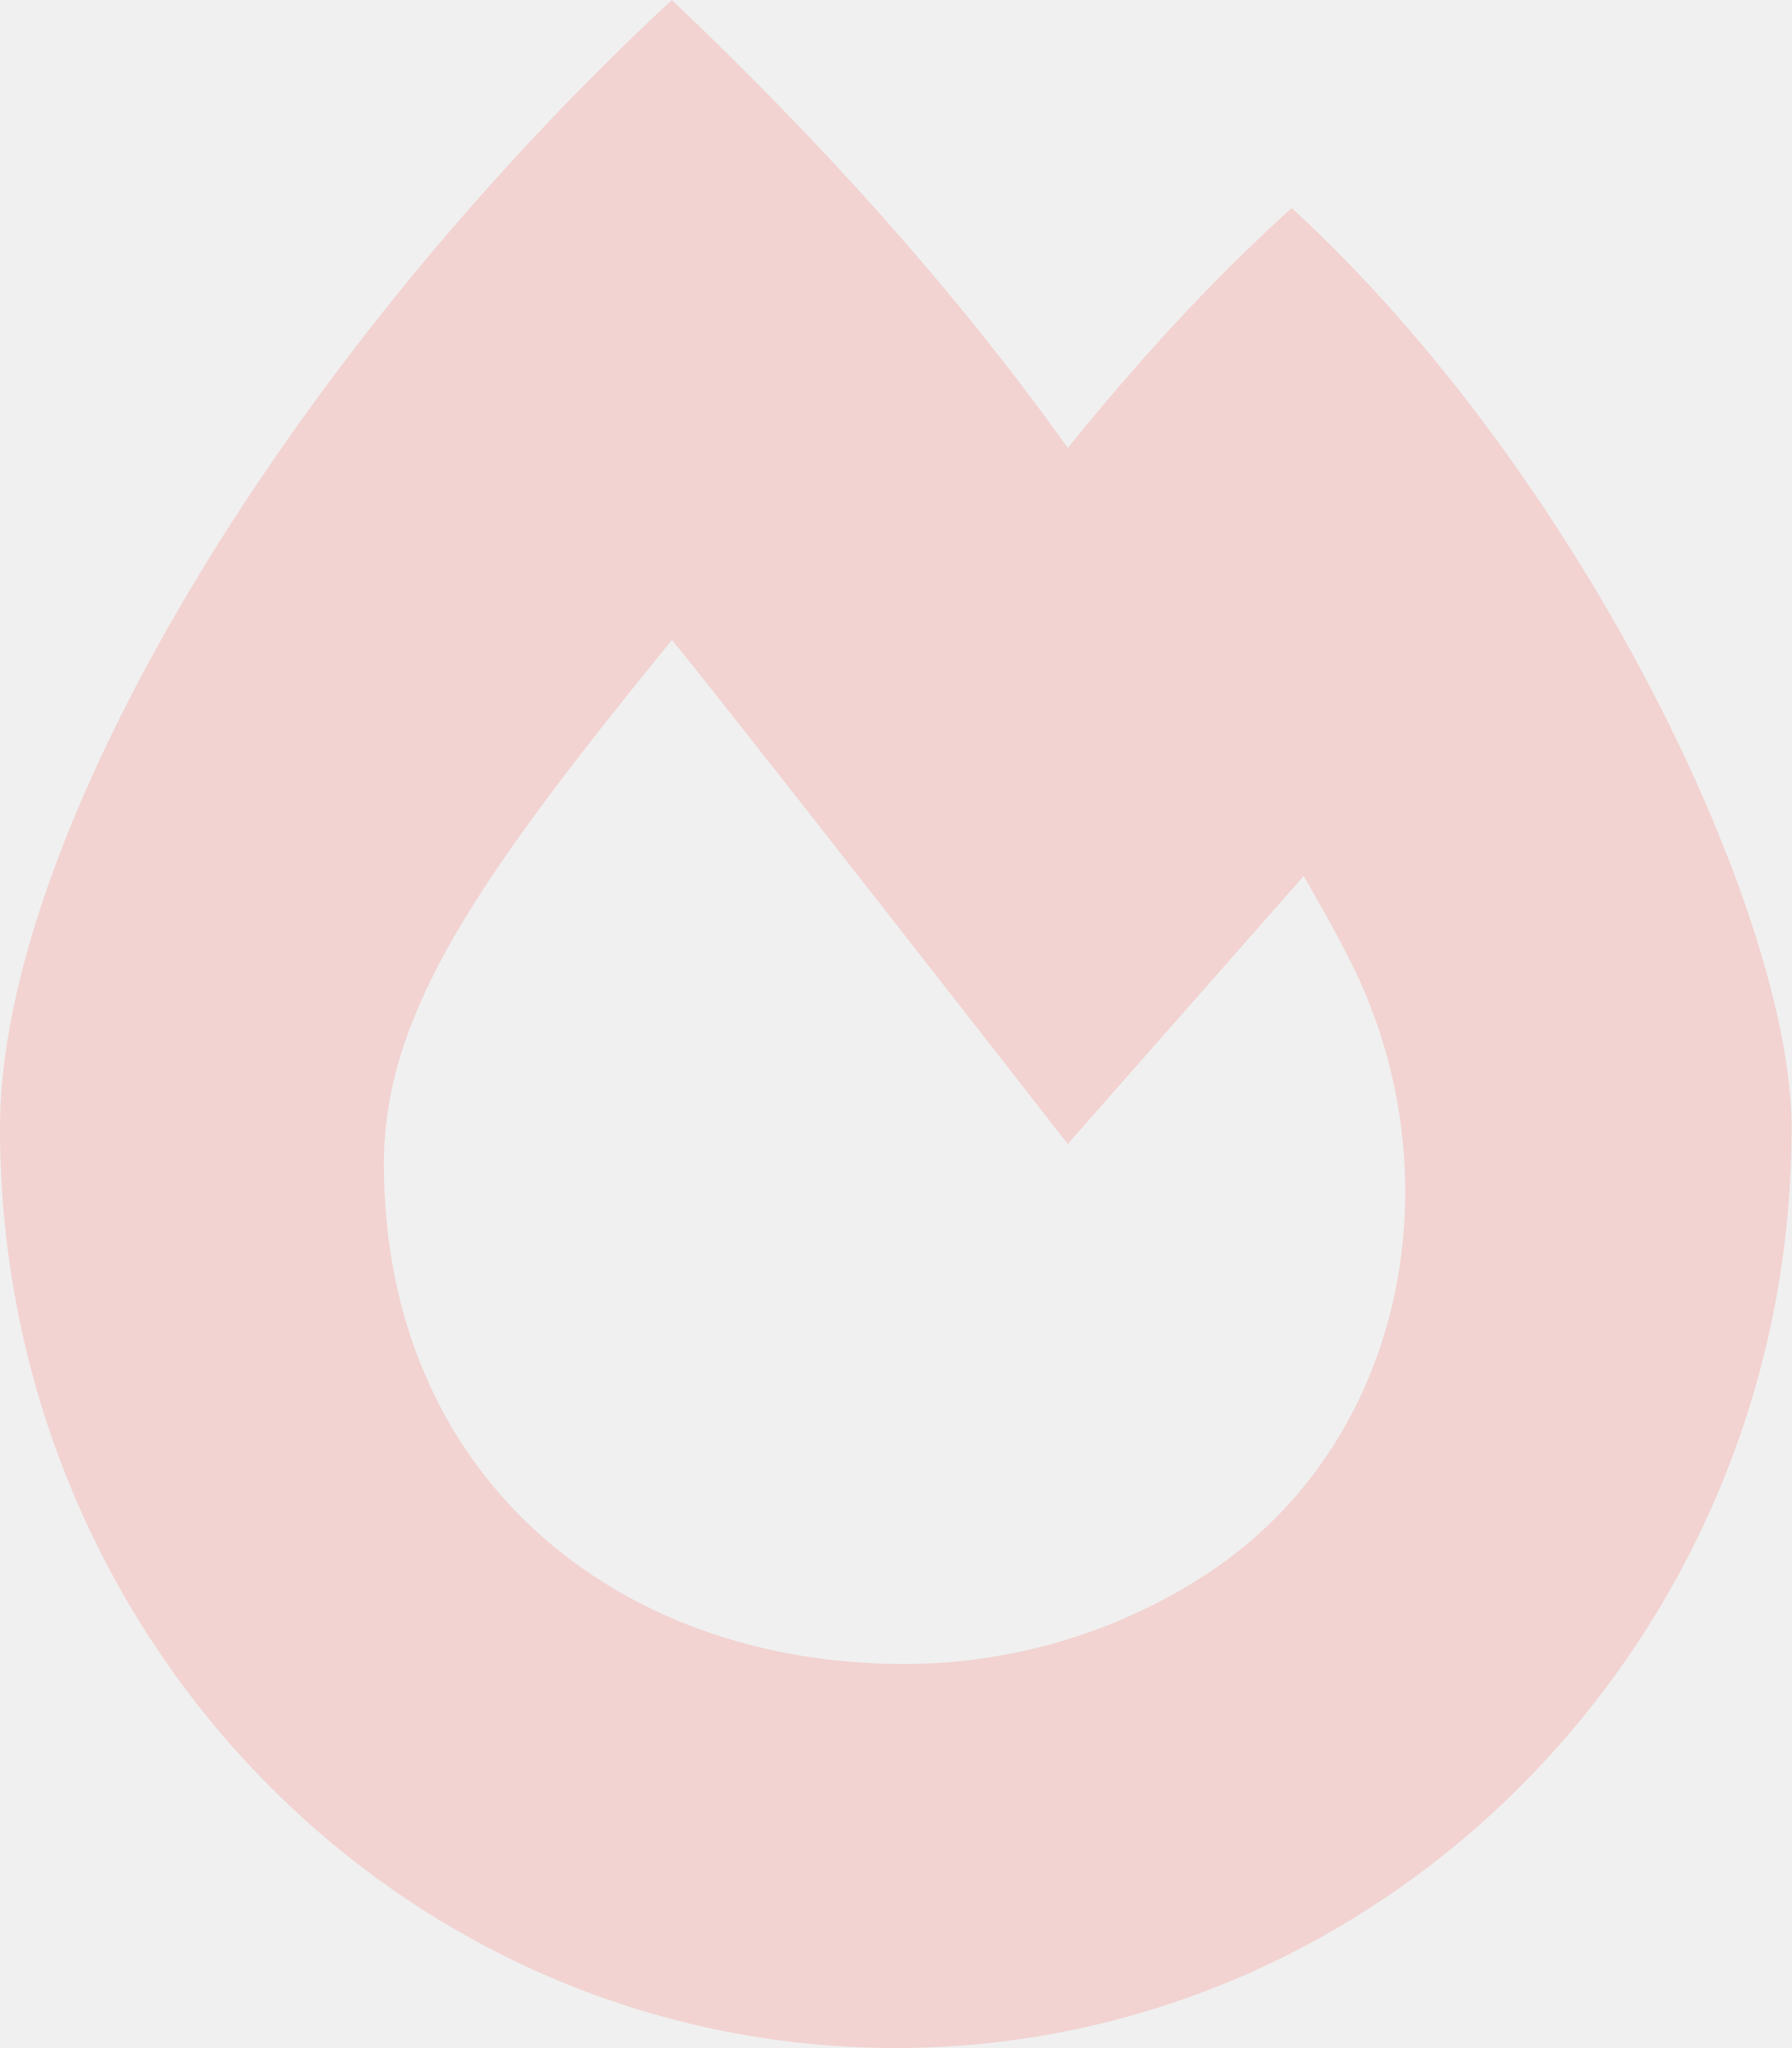
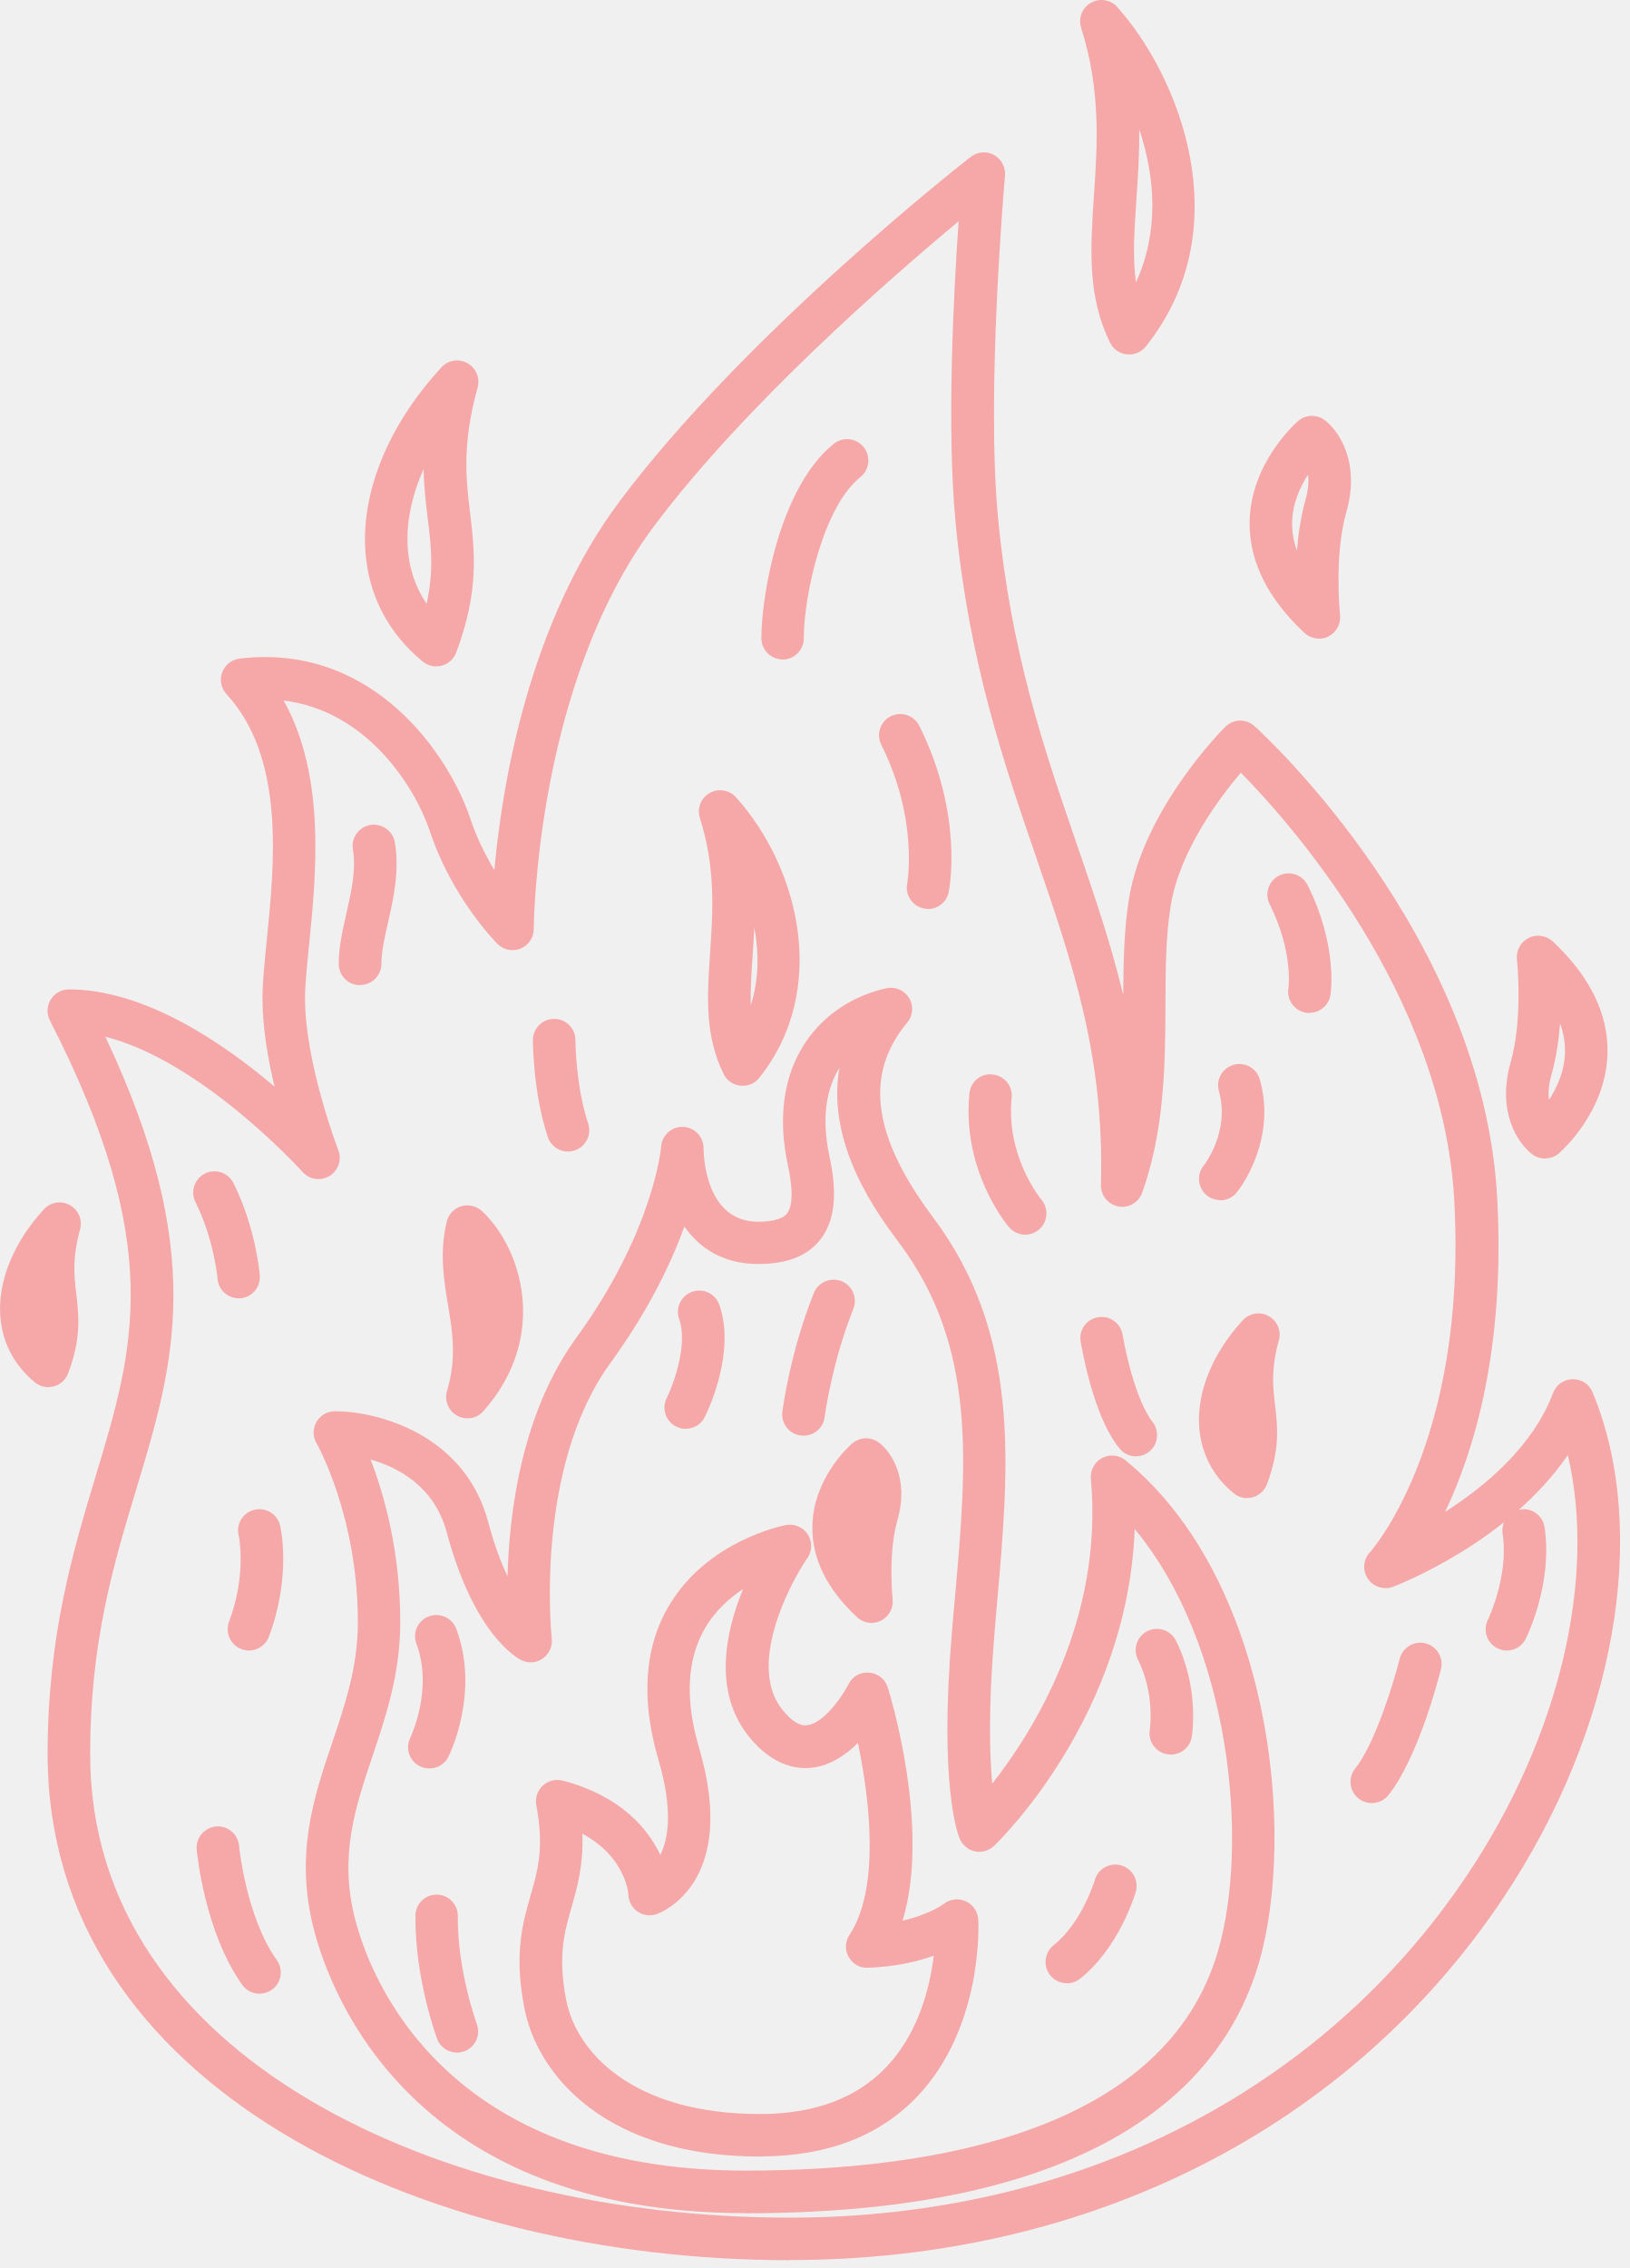
- <svg xmlns="http://www.w3.org/2000/svg" width="112" height="128" viewBox="0 0 112 128" fill="none">
-   <path opacity="0.15" d="M80.75 13C99 29.75 112 57.25 112 70.5C112 102.25 86.75 128 56 128C25 128 0 102.25 0 70.5C0 52.5 17.25 23 42 0C51.5 9 60 18.5 66.75 28C71 22.75 75.5 17.75 80.75 13ZM76 98C88.25 89.5 91 72.75 84.25 59.75C83.5 58.25 82.5 56.5 81.5 54.75L66.75 71.5C66.75 71.5 43.75 42 42 40C30 54.75 24 63.25 24 72.75C24 92.25 38.5 104 56.5 104C63.75 104 70.5 101.75 76 98Z" fill="#FF2D20" />
+ <svg xmlns="http://www.w3.org/2000/svg" width="115" height="160" viewBox="0 0 115 160" fill="none">
+   <g opacity="0.4" clip-path="url(#clip0_1147_458)">
+     <path d="M55.71 159.449C29.69 159.449 3.36 147.189 3.36 123.749C3.36 115.369 5.16 109.419 6.74 104.169C9.49 95.069 11.66 87.889 3.52 71.989C3.28 71.529 3.3 70.969 3.58 70.519C3.85 70.069 4.34 69.799 4.86 69.799C10.19 69.799 15.71 73.549 19.37 76.659C18.9 74.689 18.52 72.469 18.52 70.449C18.52 69.319 18.66 67.939 18.82 66.349C19.37 60.909 20.13 53.459 15.98 48.969C15.6 48.549 15.48 47.959 15.68 47.429C15.88 46.899 16.35 46.529 16.91 46.459C26.41 45.339 31.71 53.349 33.18 57.739C33.64 59.129 34.27 60.359 34.88 61.379C35.43 55.319 37.31 43.899 43.76 35.309C52.58 23.549 67.84 11.569 68.49 11.069C68.96 10.699 69.61 10.649 70.13 10.929C70.65 11.219 70.96 11.789 70.91 12.379C70.9 12.529 69.56 27.559 70.42 36.549C71.32 46.009 73.67 52.849 75.95 59.479C77.17 63.039 78.37 66.509 79.25 70.189C79.27 67.789 79.31 65.509 79.67 63.339C80.72 57.069 86.21 51.509 86.45 51.279C87.02 50.709 87.93 50.689 88.52 51.229C89.18 51.829 104.64 66.039 105.64 84.529C106.21 95.159 104.01 102.369 101.96 106.659C104.82 104.839 108.17 102.019 109.58 98.269C109.8 97.689 110.34 97.309 110.96 97.299C111.62 97.299 112.14 97.659 112.37 98.229C116.45 108.059 113.97 122.059 106.07 133.889C95.22 150.129 76.88 159.439 55.73 159.439L55.71 159.449ZM7.44 73.149C14.64 88.429 12.3 96.159 9.62 105.039C8.02 110.339 6.36 115.809 6.36 123.749C6.36 145.219 31.19 156.449 55.71 156.449C75.84 156.449 93.28 147.619 103.55 132.229C110.06 122.489 112.66 111.289 110.62 102.649C106.44 108.779 98.67 111.799 98.29 111.939C97.64 112.189 96.9 111.949 96.51 111.369C96.12 110.789 96.18 110.019 96.66 109.509C96.72 109.439 103.54 101.829 102.61 84.699C101.82 70.149 91.03 58.049 87.55 54.509C86.03 56.299 83.25 60.009 82.61 63.839C82.25 65.979 82.24 68.379 82.23 70.919C82.21 75.029 82.18 79.689 80.59 84.139C80.34 84.839 79.62 85.249 78.9 85.109C78.18 84.969 77.66 84.329 77.68 83.589C77.93 74.519 75.69 67.999 73.1 60.449C70.88 53.979 68.35 46.639 67.42 36.829C66.79 30.189 67.28 20.689 67.64 15.609C62.81 19.629 52.57 28.549 46.16 37.099C37.77 48.289 37.66 65.369 37.66 65.539C37.66 66.149 37.29 66.689 36.73 66.919C36.17 67.149 35.53 67.019 35.1 66.589C34.97 66.459 31.9 63.349 30.34 58.669C29.3 55.539 25.91 50.139 20.01 49.419C23.01 54.769 22.3 61.759 21.81 66.629C21.66 68.139 21.52 69.449 21.52 70.429C21.52 74.989 23.84 81.079 23.87 81.139C24.13 81.809 23.87 82.579 23.25 82.959C22.63 83.339 21.83 83.219 21.35 82.679C21.27 82.589 14.28 74.869 7.44 73.139V73.149Z" fill="#FF3939" />
+     <path d="M30.78 47.012C30.44 47.012 30.1 46.892 29.83 46.672C27.4 44.682 25.99 41.982 25.78 38.872C25.49 34.652 27.44 29.932 31.15 25.912C31.62 25.402 32.38 25.282 32.98 25.622C33.59 25.962 33.88 26.662 33.7 27.332C32.59 31.332 32.88 33.812 33.17 36.212C33.49 38.902 33.82 41.682 32.19 46.032C32.02 46.482 31.64 46.832 31.18 46.952C31.05 46.992 30.92 47.002 30.79 47.002L30.78 47.012ZM29.9 33.062C29.04 34.972 28.65 36.892 28.77 38.662C28.87 40.132 29.32 41.452 30.1 42.592C30.62 40.252 30.42 38.512 30.18 36.572C30.05 35.492 29.91 34.352 29.89 33.062H29.9Z" fill="#FF3939" />
+     <path d="M88.001 105.688C87.661 105.688 87.321 105.568 87.051 105.348C85.581 104.148 84.741 102.528 84.611 100.648C84.441 98.188 85.561 95.448 87.691 93.138C88.161 92.628 88.921 92.508 89.521 92.848C90.121 93.188 90.421 93.888 90.231 94.558C89.671 96.588 89.811 97.798 89.961 99.088C90.141 100.618 90.331 102.208 89.391 104.708C89.221 105.158 88.841 105.508 88.381 105.628C88.251 105.668 88.121 105.678 87.991 105.678L88.001 105.688Z" fill="#FF3939" />
+     <path d="M3.41 97.86C3.07 97.86 2.73 97.74 2.46 97.52C1 96.32 0.15 94.7 0.02 92.82C-0.15 90.36 0.97 87.62 3.1 85.31C3.57 84.8 4.33 84.68 4.93 85.02C5.54 85.36 5.83 86.06 5.65 86.73C5.09 88.76 5.23 89.97 5.38 91.26C5.56 92.79 5.75 94.38 4.81 96.88C4.64 97.33 4.26 97.68 3.8 97.8C3.67 97.84 3.54 97.85 3.41 97.85V97.86Z" fill="#FF3939" />
+     <path d="M79.67 24.999C79.62 24.999 79.56 24.999 79.51 24.999C79 24.949 78.55 24.639 78.33 24.179C76.71 20.929 76.94 17.499 77.18 13.869C77.43 10.199 77.69 6.409 76.28 1.949C76.07 1.279 76.35 0.549 76.97 0.199C77.58 -0.151 78.36 -0.031 78.83 0.499C83.16 5.319 87.54 16.069 80.84 24.449C80.55 24.809 80.12 25.009 79.67 25.009V24.999ZM80.38 9.109C80.4 10.859 80.29 12.509 80.18 14.069C80.04 16.199 79.9 18.139 80.15 19.919C81.8 16.339 81.51 12.469 80.38 9.119V9.109Z" fill="#FF3939" />
+     <path d="M52.4 76.589C52.35 76.589 52.29 76.589 52.24 76.589C51.73 76.539 51.28 76.229 51.06 75.769C49.71 73.059 49.9 70.249 50.1 67.259C50.3 64.309 50.51 61.259 49.38 57.699C49.17 57.029 49.45 56.299 50.07 55.949C50.68 55.599 51.46 55.719 51.93 56.249C56.41 61.229 58.51 69.859 53.57 76.039C53.28 76.399 52.85 76.599 52.4 76.599V76.589ZM53.22 65.429C53.19 66.119 53.14 66.799 53.1 67.449C53.01 68.719 52.94 69.869 52.97 70.929C53.55 69.099 53.56 67.209 53.22 65.429Z" fill="#FF3939" />
+     <path d="M109.011 81.73C108.691 81.73 108.381 81.63 108.111 81.43C107.081 80.65 105.591 78.41 106.591 74.93C107.471 71.84 107.041 67.72 107.031 67.68C106.961 67.06 107.291 66.46 107.851 66.17C108.411 65.89 109.091 65.99 109.551 66.41C112.171 68.86 113.471 71.51 113.421 74.28C113.331 78.45 110.131 81.24 110.001 81.36C109.721 81.6 109.371 81.72 109.021 81.72L109.011 81.73ZM110.071 72.22C109.981 73.38 109.801 74.61 109.481 75.76C109.261 76.52 109.231 77.13 109.291 77.6C109.851 76.74 110.401 75.56 110.421 74.21C110.431 73.55 110.321 72.88 110.081 72.22H110.071Z" fill="#FF3939" />
+     <path d="M93.059 45.05C92.689 45.05 92.319 44.91 92.039 44.651C89.419 42.2 88.119 39.55 88.169 36.781C88.259 32.611 91.459 29.82 91.589 29.701C92.129 29.241 92.909 29.221 93.469 29.64C94.499 30.421 95.989 32.66 94.989 36.141C94.109 39.23 94.549 43.35 94.549 43.391C94.619 44.011 94.289 44.611 93.729 44.901C93.519 45.011 93.289 45.06 93.059 45.06V45.05ZM92.299 33.471C91.739 34.331 91.189 35.511 91.169 36.861C91.159 37.52 91.269 38.191 91.509 38.85C91.599 37.691 91.779 36.461 92.099 35.31C92.319 34.55 92.349 33.95 92.289 33.471H92.299Z" fill="#FF3939" />
+     <path d="M61.49 114.489C61.12 114.489 60.75 114.349 60.47 114.089C58.33 112.089 57.27 109.929 57.32 107.639C57.39 104.209 60.02 101.919 60.13 101.829C60.67 101.369 61.45 101.349 62.01 101.769C62.89 102.429 64.16 104.319 63.32 107.239C62.64 109.609 62.98 112.799 62.98 112.829C63.05 113.449 62.72 114.049 62.16 114.329C61.95 114.439 61.72 114.489 61.49 114.489Z" fill="#FF3939" />
+     <path d="M52.6 156.129C29.23 156.129 23.4 140.889 22.17 136.209C20.77 130.879 22.12 126.839 23.44 122.939C24.37 120.179 25.25 117.569 25.25 114.429C25.25 106.949 22.36 101.859 22.33 101.809C22.06 101.349 22.06 100.769 22.33 100.309C22.6 99.849 23.09 99.559 23.63 99.559C26.65 99.559 32.8 101.189 34.44 107.359C34.87 108.959 35.34 110.219 35.81 111.199C35.93 106.629 36.82 99.669 40.66 94.379C46.13 86.849 46.65 80.939 46.65 80.879C46.71 80.079 47.4 79.459 48.2 79.499C49 79.529 49.64 80.189 49.64 80.999C49.64 81.529 49.78 86.189 53.49 86.189C54.21 86.189 55.14 86.089 55.52 85.619C55.81 85.259 56.06 84.379 55.59 82.199C54.04 74.989 57.96 70.739 62.53 69.719C63.16 69.579 63.8 69.859 64.14 70.399C64.48 70.939 64.42 71.649 64.01 72.139C60.97 75.789 61.55 80.159 65.84 85.889C72.02 94.149 71.21 103.279 70.36 112.959C70.29 113.779 70.21 114.609 70.15 115.449C69.73 120.499 69.82 123.799 70.01 125.829C72.9 122.159 77.87 114.259 76.97 104.319C76.92 103.719 77.23 103.139 77.76 102.859C78.3 102.579 78.95 102.639 79.41 103.019C89.68 111.419 91.49 129.319 88.82 138.489C86.47 146.539 78.28 156.139 52.6 156.139V156.129ZM26.14 102.949C27.09 105.399 28.24 109.409 28.24 114.429C28.24 118.059 27.24 121.029 26.28 123.899C25.05 127.549 23.9 130.989 25.07 135.449C26.16 139.599 31.37 153.129 52.6 153.129C65.75 153.129 82.2 150.439 85.94 137.639C88.18 129.959 86.8 115.949 80.06 107.869C79.57 121.029 70.56 129.819 70.14 130.219C69.78 130.559 69.28 130.709 68.8 130.609C68.32 130.509 67.92 130.179 67.72 129.729C67.57 129.379 66.26 125.949 67.16 115.189C67.23 114.349 67.3 113.509 67.38 112.689C68.22 103.209 68.94 95.019 63.44 87.679C61.99 85.739 58.26 80.759 59.23 75.329C58.32 76.779 57.94 78.819 58.52 81.559C58.89 83.289 59.22 85.789 57.85 87.489C56.94 88.619 55.51 89.169 53.49 89.169C50.99 89.169 49.34 88.029 48.29 86.529C47.35 89.119 45.76 92.449 43.08 96.139C37.65 103.609 38.92 115.479 38.93 115.599C38.99 116.149 38.75 116.679 38.3 116.999C37.85 117.319 37.26 117.359 36.77 117.109C36.43 116.939 33.44 115.259 31.53 108.129C30.66 104.869 28.11 103.519 26.13 102.959L26.14 102.949Z" fill="#FF3939" />
+     <path d="M32.98 100.058C32.73 100.058 32.48 99.998 32.25 99.868C31.64 99.528 31.34 98.798 31.54 98.128C32.23 95.828 31.93 93.988 31.61 92.058C31.31 90.248 31 88.378 31.52 86.188C31.64 85.668 32.03 85.258 32.54 85.098C33.05 84.948 33.6 85.068 33.99 85.428C36.8 88.008 38.78 94.288 34.1 99.558C33.81 99.888 33.4 100.058 32.98 100.058Z" fill="#FF3939" />
+     <path d="M53.62 152.138C42.86 152.138 37.94 146.498 37 141.668C36.25 137.838 36.88 135.648 37.44 133.708C37.96 131.898 38.4 130.338 37.84 127.348C37.75 126.838 37.92 126.318 38.3 125.968C38.68 125.618 39.21 125.488 39.71 125.618C43.82 126.708 45.71 129.008 46.59 130.858C47.16 129.718 47.5 127.688 46.46 124.158C45.19 119.828 45.46 116.118 47.28 113.148C50.01 108.668 55.23 107.628 55.45 107.588C56.04 107.478 56.65 107.728 56.99 108.238C57.32 108.748 57.32 109.408 56.97 109.908C55.63 111.858 52.71 117.578 55.22 120.638C55.85 121.408 56.42 121.788 56.95 121.708C58.12 121.578 59.44 119.668 59.87 118.818C60.14 118.268 60.69 117.948 61.33 117.998C61.94 118.048 62.46 118.458 62.64 119.048C62.78 119.498 65.69 128.938 63.68 135.498C65.6 135.058 66.59 134.318 66.6 134.308C67.04 133.968 67.64 133.898 68.14 134.128C68.64 134.358 68.99 134.848 69.02 135.398C69.04 135.708 69.38 142.968 64.75 147.868C62.07 150.698 58.33 152.128 53.64 152.128L53.62 152.138ZM41.09 129.368C41.17 131.578 40.73 133.128 40.33 134.538C39.8 136.388 39.35 137.978 39.95 141.098C40.67 144.808 44.69 149.138 53.62 149.138C57.46 149.138 60.46 148.018 62.55 145.808C64.84 143.388 65.62 140.148 65.88 137.968C64.72 138.388 63.17 138.748 61.24 138.818C60.68 138.858 60.15 138.538 59.88 138.058C59.6 137.568 59.63 136.968 59.94 136.498C62.08 133.248 61.4 127.078 60.53 122.958C59.67 123.808 58.57 124.568 57.27 124.708C56.18 124.828 54.52 124.558 52.88 122.558C50.28 119.378 51.18 115.138 52.43 112.098C51.48 112.728 50.52 113.588 49.81 114.748C48.47 116.968 48.3 119.848 49.33 123.328C52.15 132.908 46.56 134.958 46.32 135.038C45.87 135.188 45.38 135.128 44.99 134.858C44.6 134.588 44.36 134.158 44.34 133.678C44.34 133.558 44.13 130.998 41.1 129.368H41.09Z" fill="#FF3939" />
+     <path d="M18.31 140.649C17.84 140.649 17.38 140.429 17.09 140.019C14.44 136.309 13.9 130.719 13.88 130.479C13.81 129.659 14.41 128.929 15.24 128.849C16.05 128.779 16.79 129.379 16.87 130.209C16.87 130.259 17.36 135.239 19.53 138.279C20.01 138.949 19.86 139.889 19.18 140.369C18.92 140.559 18.61 140.649 18.31 140.649Z" fill="#FF3939" />
+     <path d="M17.57 116.44C17.39 116.44 17.22 116.41 17.04 116.34C16.26 116.05 15.87 115.18 16.16 114.41C17.43 111.02 16.85 108.35 16.84 108.32C16.65 107.51 17.14 106.7 17.95 106.51C18.76 106.32 19.57 106.81 19.76 107.62C19.8 107.76 20.58 111.17 18.97 115.47C18.74 116.07 18.17 116.44 17.57 116.44Z" fill="#FF3939" />
+     <path d="M16.84 91.591C16.07 91.591 15.41 91.001 15.35 90.211C15.35 90.181 15.1 87.421 13.79 84.801C13.42 84.061 13.72 83.161 14.46 82.791C15.2 82.421 16.1 82.721 16.47 83.461C18.05 86.621 18.32 89.831 18.33 89.971C18.4 90.801 17.78 91.521 16.96 91.591C16.92 91.591 16.88 91.591 16.84 91.591Z" fill="#FF3939" />
+     <path d="M25.4 69.499C24.57 69.499 23.9 68.829 23.9 67.999C23.9 66.829 24.17 65.619 24.44 64.449C24.78 62.939 25.14 61.369 24.9 59.929C24.76 59.109 25.32 58.339 26.13 58.199C26.95 58.069 27.72 58.619 27.86 59.429C28.2 61.449 27.76 63.399 27.37 65.109C27.13 66.159 26.91 67.159 26.91 67.989C26.91 68.819 26.24 69.489 25.41 69.489L25.4 69.499Z" fill="#FF3939" />
+     <path d="M40.07 81.239C39.44 81.239 38.86 80.839 38.65 80.209C37.61 77.079 37.6 73.529 37.6 73.379C37.6 72.549 38.27 71.879 39.1 71.879C39.93 71.879 40.6 72.549 40.6 73.379C40.6 73.409 40.61 76.609 41.5 79.259C41.76 80.049 41.34 80.889 40.55 81.159C40.39 81.209 40.23 81.239 40.08 81.239H40.07Z" fill="#FF3939" />
+     <path d="M55.221 46.519C54.391 46.519 53.721 45.849 53.721 45.019C53.721 41.999 55.011 34.359 58.831 31.309C59.481 30.789 60.421 30.899 60.941 31.549C61.461 32.199 61.351 33.139 60.701 33.659C58.051 35.779 56.711 42.089 56.711 45.029C56.711 45.859 56.041 46.529 55.211 46.529L55.221 46.519Z" fill="#FF3939" />
+     <path d="M65.49 64.12C65.39 64.12 65.29 64.12 65.19 64.09C64.38 63.93 63.85 63.14 64.01 62.33C64.01 62.29 64.83 57.83 62.18 52.54C61.81 51.8 62.11 50.9 62.85 50.53C63.59 50.16 64.49 50.46 64.86 51.2C67.99 57.46 66.99 62.7 66.94 62.92C66.8 63.63 66.17 64.13 65.47 64.13L65.49 64.12Z" fill="#FF3939" />
+     <path d="M72.339 87.102C71.919 87.102 71.499 86.922 71.199 86.582C71.059 86.422 67.859 82.612 68.399 77.142C68.479 76.322 69.209 75.692 70.039 75.802C70.859 75.882 71.469 76.622 71.379 77.442C70.959 81.592 73.449 84.602 73.479 84.632C74.009 85.262 73.929 86.212 73.309 86.742C73.029 86.982 72.679 87.102 72.339 87.102Z" fill="#FF3939" />
+     <path d="M92.39 71.462C92.31 71.462 92.22 71.462 92.14 71.442C91.32 71.302 90.77 70.532 90.91 69.712C90.91 69.702 91.27 67.152 89.58 63.782C89.21 63.042 89.51 62.142 90.25 61.772C90.99 61.402 91.89 61.702 92.26 62.442C94.41 66.742 93.89 70.062 93.87 70.202C93.75 70.932 93.11 71.452 92.39 71.452V71.462Z" fill="#FF3939" />
+     <path d="M86.091 84.661C85.761 84.661 85.421 84.551 85.151 84.331C84.511 83.811 84.411 82.861 84.931 82.221C85.001 82.131 86.801 79.811 86.001 76.971C85.781 76.171 86.241 75.341 87.041 75.121C87.841 74.891 88.671 75.361 88.891 76.161C90.121 80.531 87.381 83.971 87.261 84.121C86.961 84.491 86.531 84.681 86.091 84.681V84.661Z" fill="#FF3939" />
+     <path d="M80.14 102.741C79.77 102.741 79.39 102.601 79.11 102.311C78.81 102.011 77.26 100.231 76.25 94.671C76.1 93.851 76.64 93.071 77.46 92.931C78.27 92.781 79.06 93.321 79.2 94.141C80.05 98.801 81.25 100.221 81.26 100.231C81.79 100.841 81.76 101.781 81.17 102.331C80.88 102.601 80.5 102.741 80.13 102.741H80.14Z" fill="#FF3939" />
+     <path d="M96.79 127.201C96.46 127.201 96.13 127.091 95.85 126.871C95.2 126.351 95.1 125.411 95.62 124.761C97.05 122.971 98.37 118.561 98.76 117.021C98.96 116.221 99.78 115.731 100.58 115.931C101.38 116.131 101.87 116.951 101.67 117.751C101.51 118.381 100.06 124.011 97.96 126.641C97.66 127.011 97.23 127.201 96.79 127.201Z" fill="#FF3939" />
+     <path d="M106.321 116.44C106.091 116.44 105.871 116.39 105.651 116.28C104.911 115.91 104.611 115.01 104.981 114.27C104.991 114.24 106.471 111.21 106.021 108.19C105.901 107.37 106.461 106.61 107.281 106.49C108.091 106.35 108.861 106.93 108.981 107.75C109.571 111.72 107.731 115.45 107.651 115.61C107.391 116.14 106.861 116.44 106.311 116.44H106.321Z" fill="#FF3939" />
+     <path d="M75.271 139.908C74.831 139.908 74.391 139.718 74.101 139.348C73.581 138.698 73.691 137.758 74.331 137.238C76.361 135.618 77.241 132.648 77.251 132.618C77.481 131.828 78.311 131.368 79.111 131.598C79.901 131.828 80.361 132.658 80.141 133.448C80.091 133.608 79.001 137.358 76.211 139.588C75.931 139.808 75.601 139.918 75.271 139.918V139.908Z" fill="#FF3939" />
+     <path d="M82.609 123.779C82.529 123.779 82.439 123.779 82.359 123.759C81.539 123.619 80.989 122.849 81.129 122.029C81.129 122.009 81.509 119.509 80.289 117.079C79.919 116.339 80.219 115.439 80.959 115.069C81.699 114.699 82.599 114.999 82.969 115.739C84.639 119.069 84.109 122.389 84.089 122.529C83.969 123.259 83.329 123.779 82.609 123.779Z" fill="#FF3939" />
+     <path d="M30.291 124.759C30.061 124.759 29.84 124.709 29.62 124.599C28.881 124.229 28.581 123.329 28.951 122.589C28.96 122.559 30.59 119.189 29.381 115.959C29.09 115.179 29.48 114.319 30.261 114.029C31.03 113.739 31.901 114.129 32.191 114.909C33.87 119.379 31.73 123.749 31.64 123.929C31.381 124.459 30.851 124.759 30.3 124.759H30.291Z" fill="#FF3939" />
+     <path d="M32.24 144.8C31.63 144.8 31.06 144.43 30.84 143.83C30.78 143.66 29.28 139.61 29.31 135.15C29.31 134.32 29.99 133.66 30.81 133.66C31.64 133.66 32.31 134.34 32.3 135.17C32.27 139.06 33.63 142.74 33.64 142.78C33.93 143.56 33.54 144.42 32.76 144.71C32.59 144.77 32.41 144.81 32.23 144.81L32.24 144.8Z" fill="#FF3939" />
+     <path d="M48.38 100.801C48.15 100.801 47.93 100.751 47.71 100.641C46.97 100.271 46.67 99.371 47.04 98.631C47.5 97.701 48.56 94.871 47.92 93.051C47.64 92.271 48.05 91.411 48.83 91.131C49.62 90.861 50.47 91.261 50.75 92.041C51.93 95.381 49.96 99.501 49.73 99.961C49.47 100.491 48.94 100.791 48.39 100.791L48.38 100.801Z" fill="#FF3939" />
+     <path d="M56.691 101.281C56.631 101.281 56.571 101.281 56.501 101.271C55.681 101.171 55.101 100.421 55.201 99.601C55.221 99.431 55.731 95.451 57.421 91.221C57.731 90.451 58.601 90.081 59.371 90.381C60.141 90.691 60.511 91.561 60.211 92.331C58.671 96.201 58.191 99.931 58.181 99.971C58.091 100.731 57.441 101.281 56.691 101.281Z" fill="#FF3939" />
+   </g>
+   <defs>
+     <clipPath id="clip0_1147_458">
+       <rect width="115" height="160" fill="white" />
+     </clipPath>
+   </defs>
</svg>
